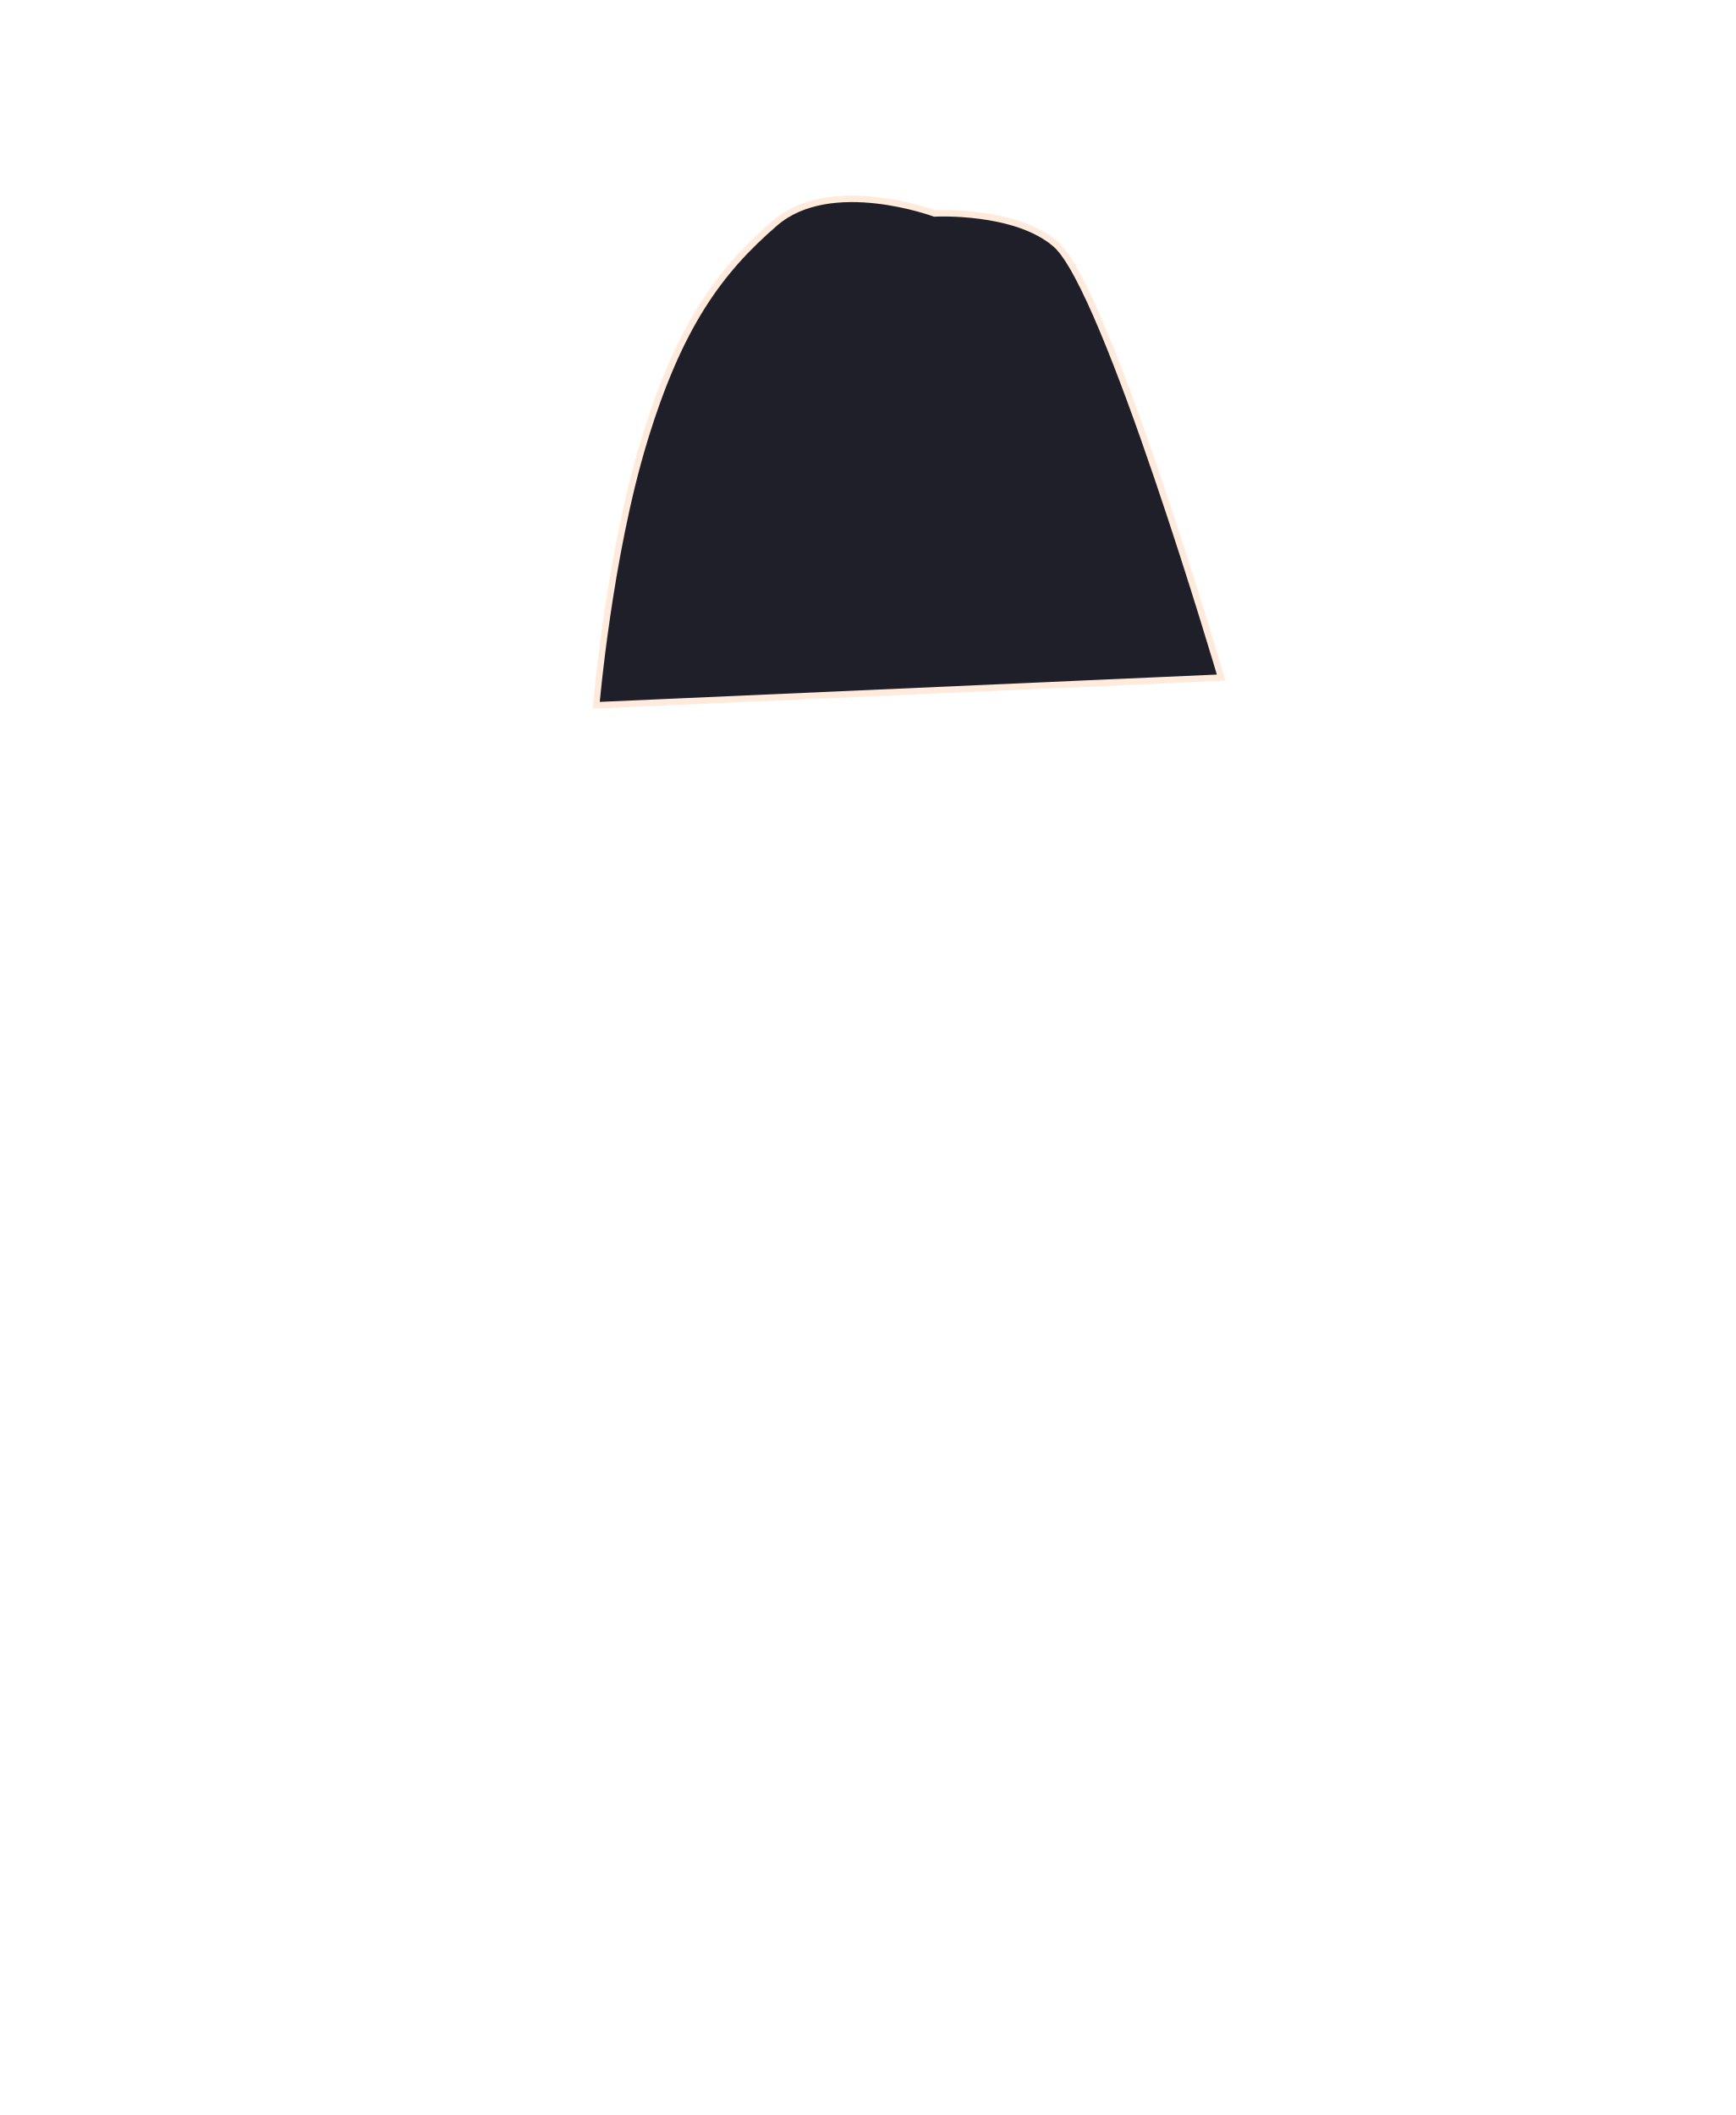
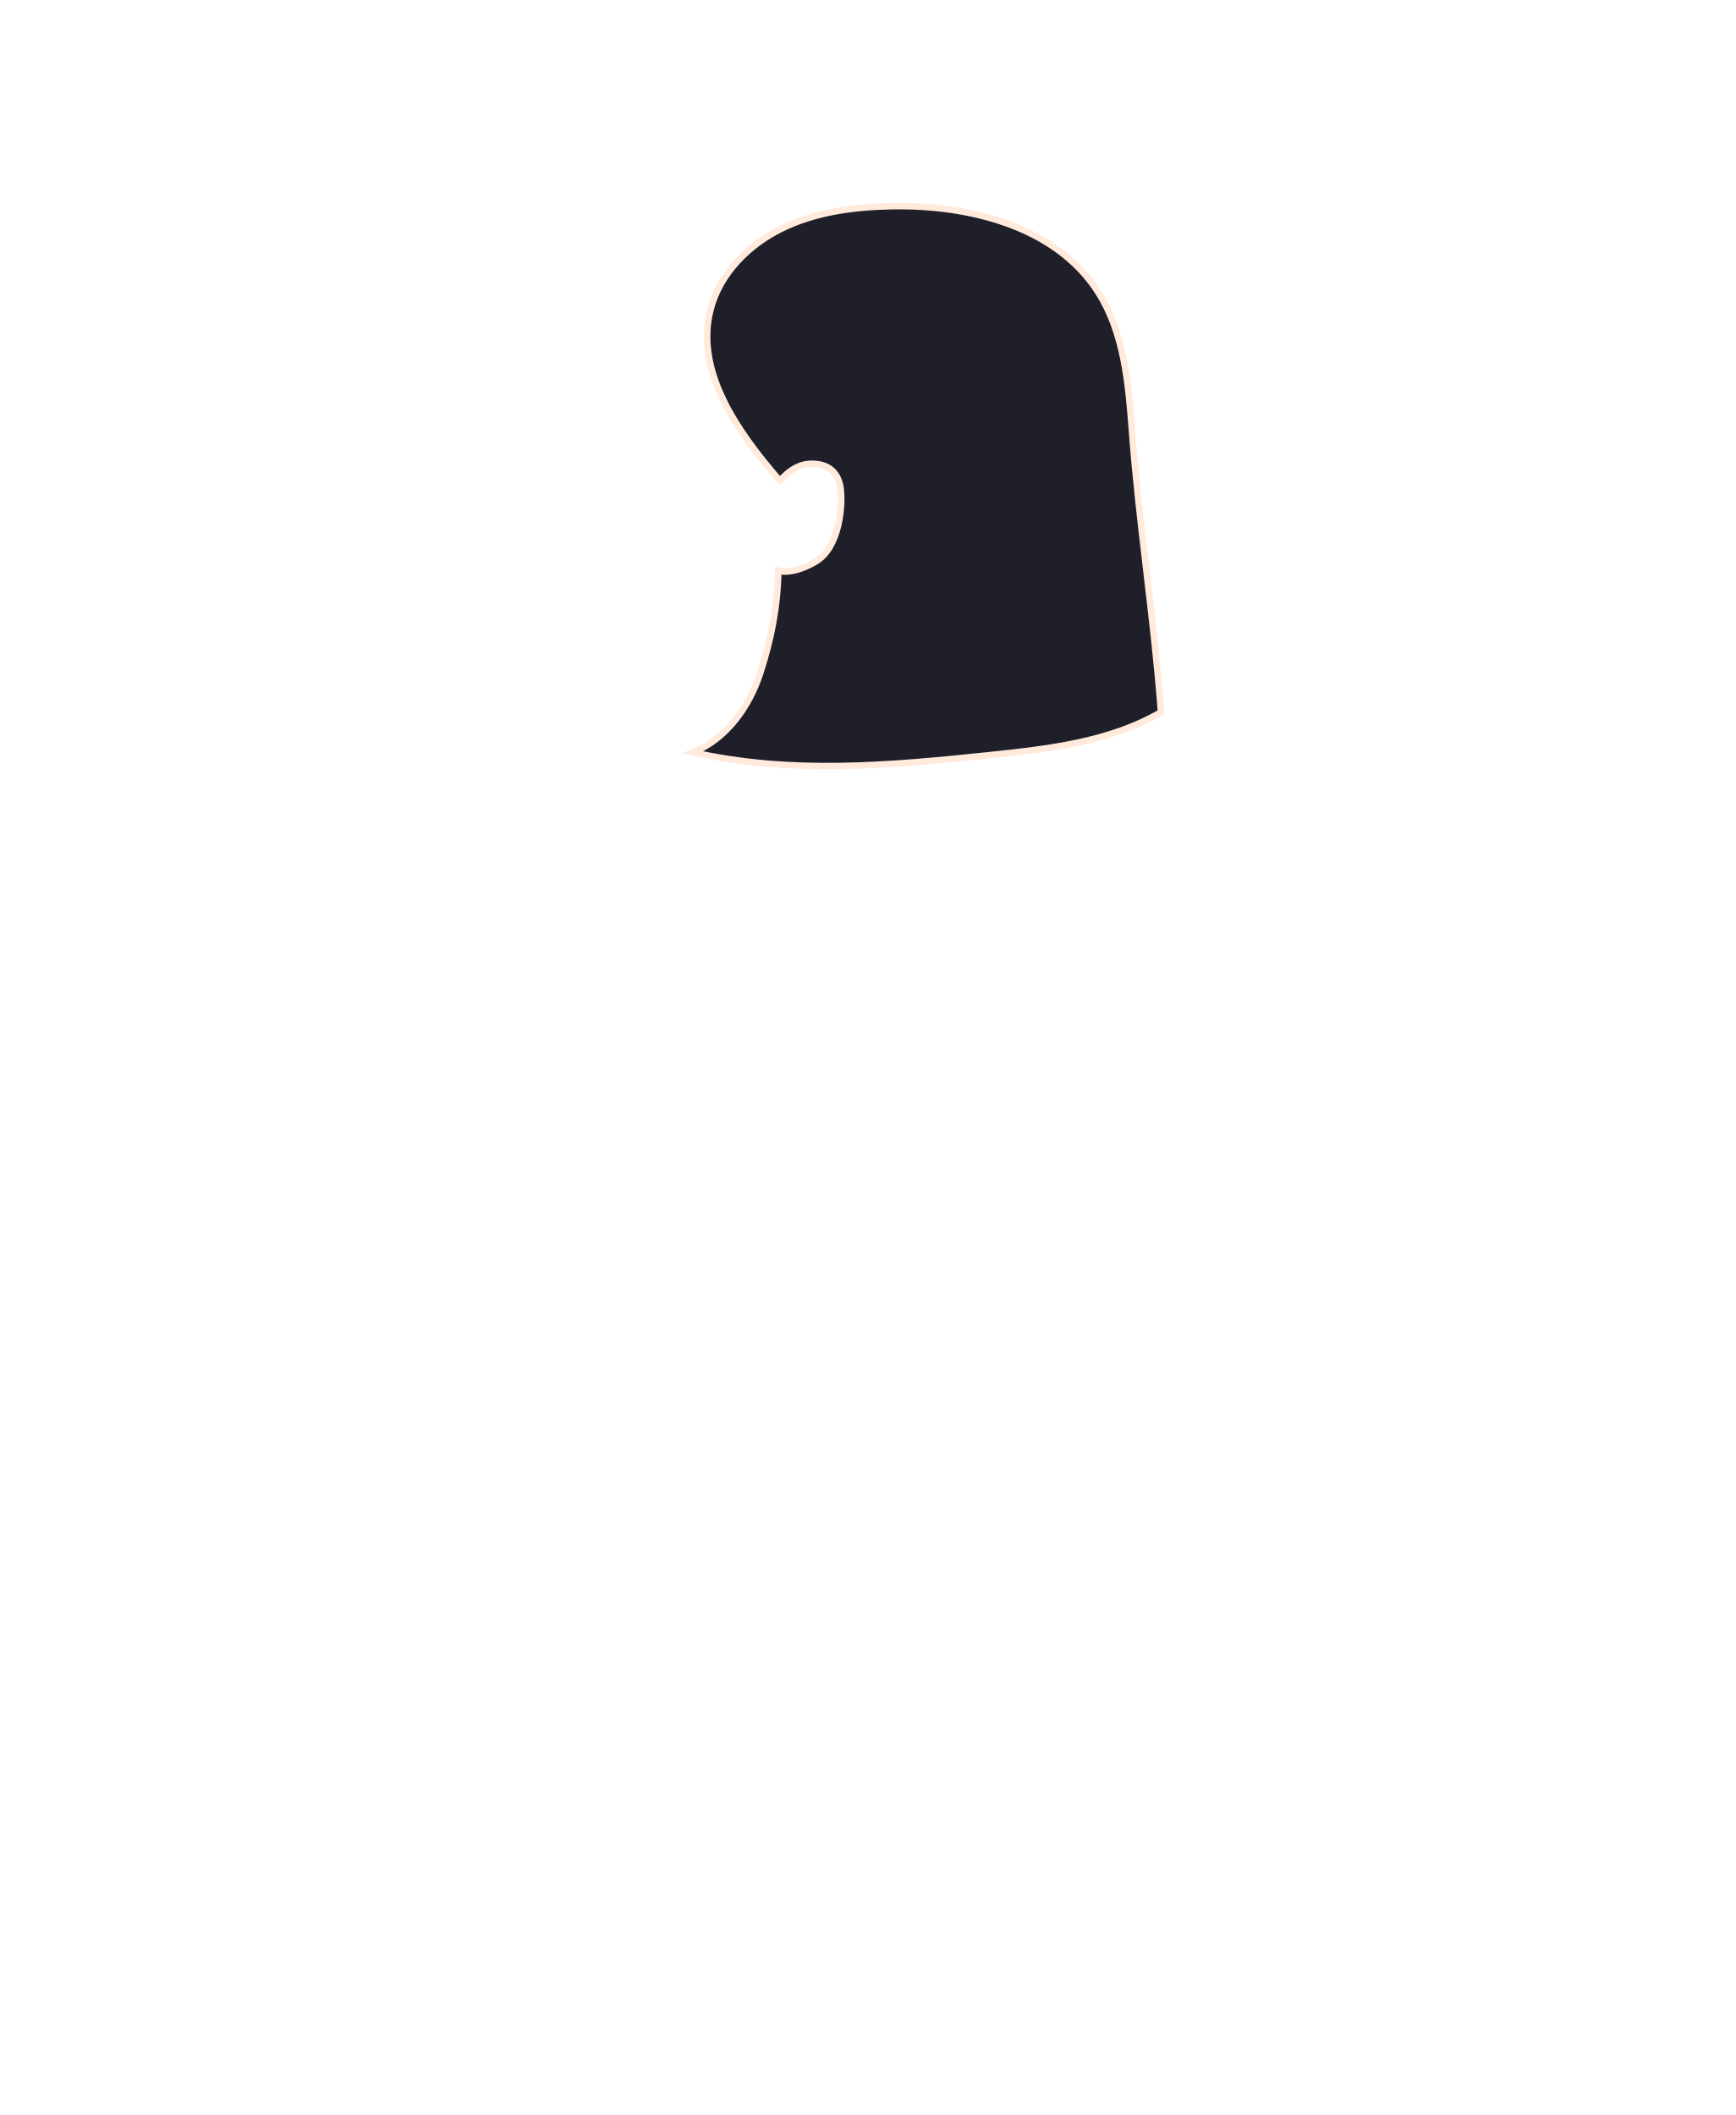
<svg xmlns="http://www.w3.org/2000/svg" width="805.26" height="981.51" viewBox="0 0 805.26 981.51">
-   <path d="M433.68,99.05s-48.15-17.87-74,4.46S315.12,151.2,298.82,204.9s-22.13,122.4-22.13,122.4l290-12.84S513.57,134,490,113.41C471.22,97,433.68,99.05,433.68,99.05Z" fill="#1e1f29" stroke="#ffeadc" stroke-miterlimit="10" stroke-width="3" />
+   <path d="M361.21,224s6-8.18,14.18-8.73,13.63,3.27,14.72,11.45-.55,27.27-11.45,33.81-17.45,4.37-17.45,4.37c-.34,16.69-3.2,31.35-8.33,47.24s-15.79,30.82-31.28,37c45.34,10.22,90.83,6.2,137,1.37,27.62-2.89,56.17-6.07,80.19-20-3.25-43.41-10.22-86.93-13.47-130.35-1.67-22.36-3.68-45.75-15.75-64.64-19.58-30.62-60-40.62-96.31-39.82C396,96.08,378.42,98.4,362.87,106S334,127,329.72,143.73c-7.24,28.43,12.23,56.2,31.37,78.43" fill="#1e1f29" stroke="#ffeadc" stroke-miterlimit="10" stroke-width="3" />
</svg>
